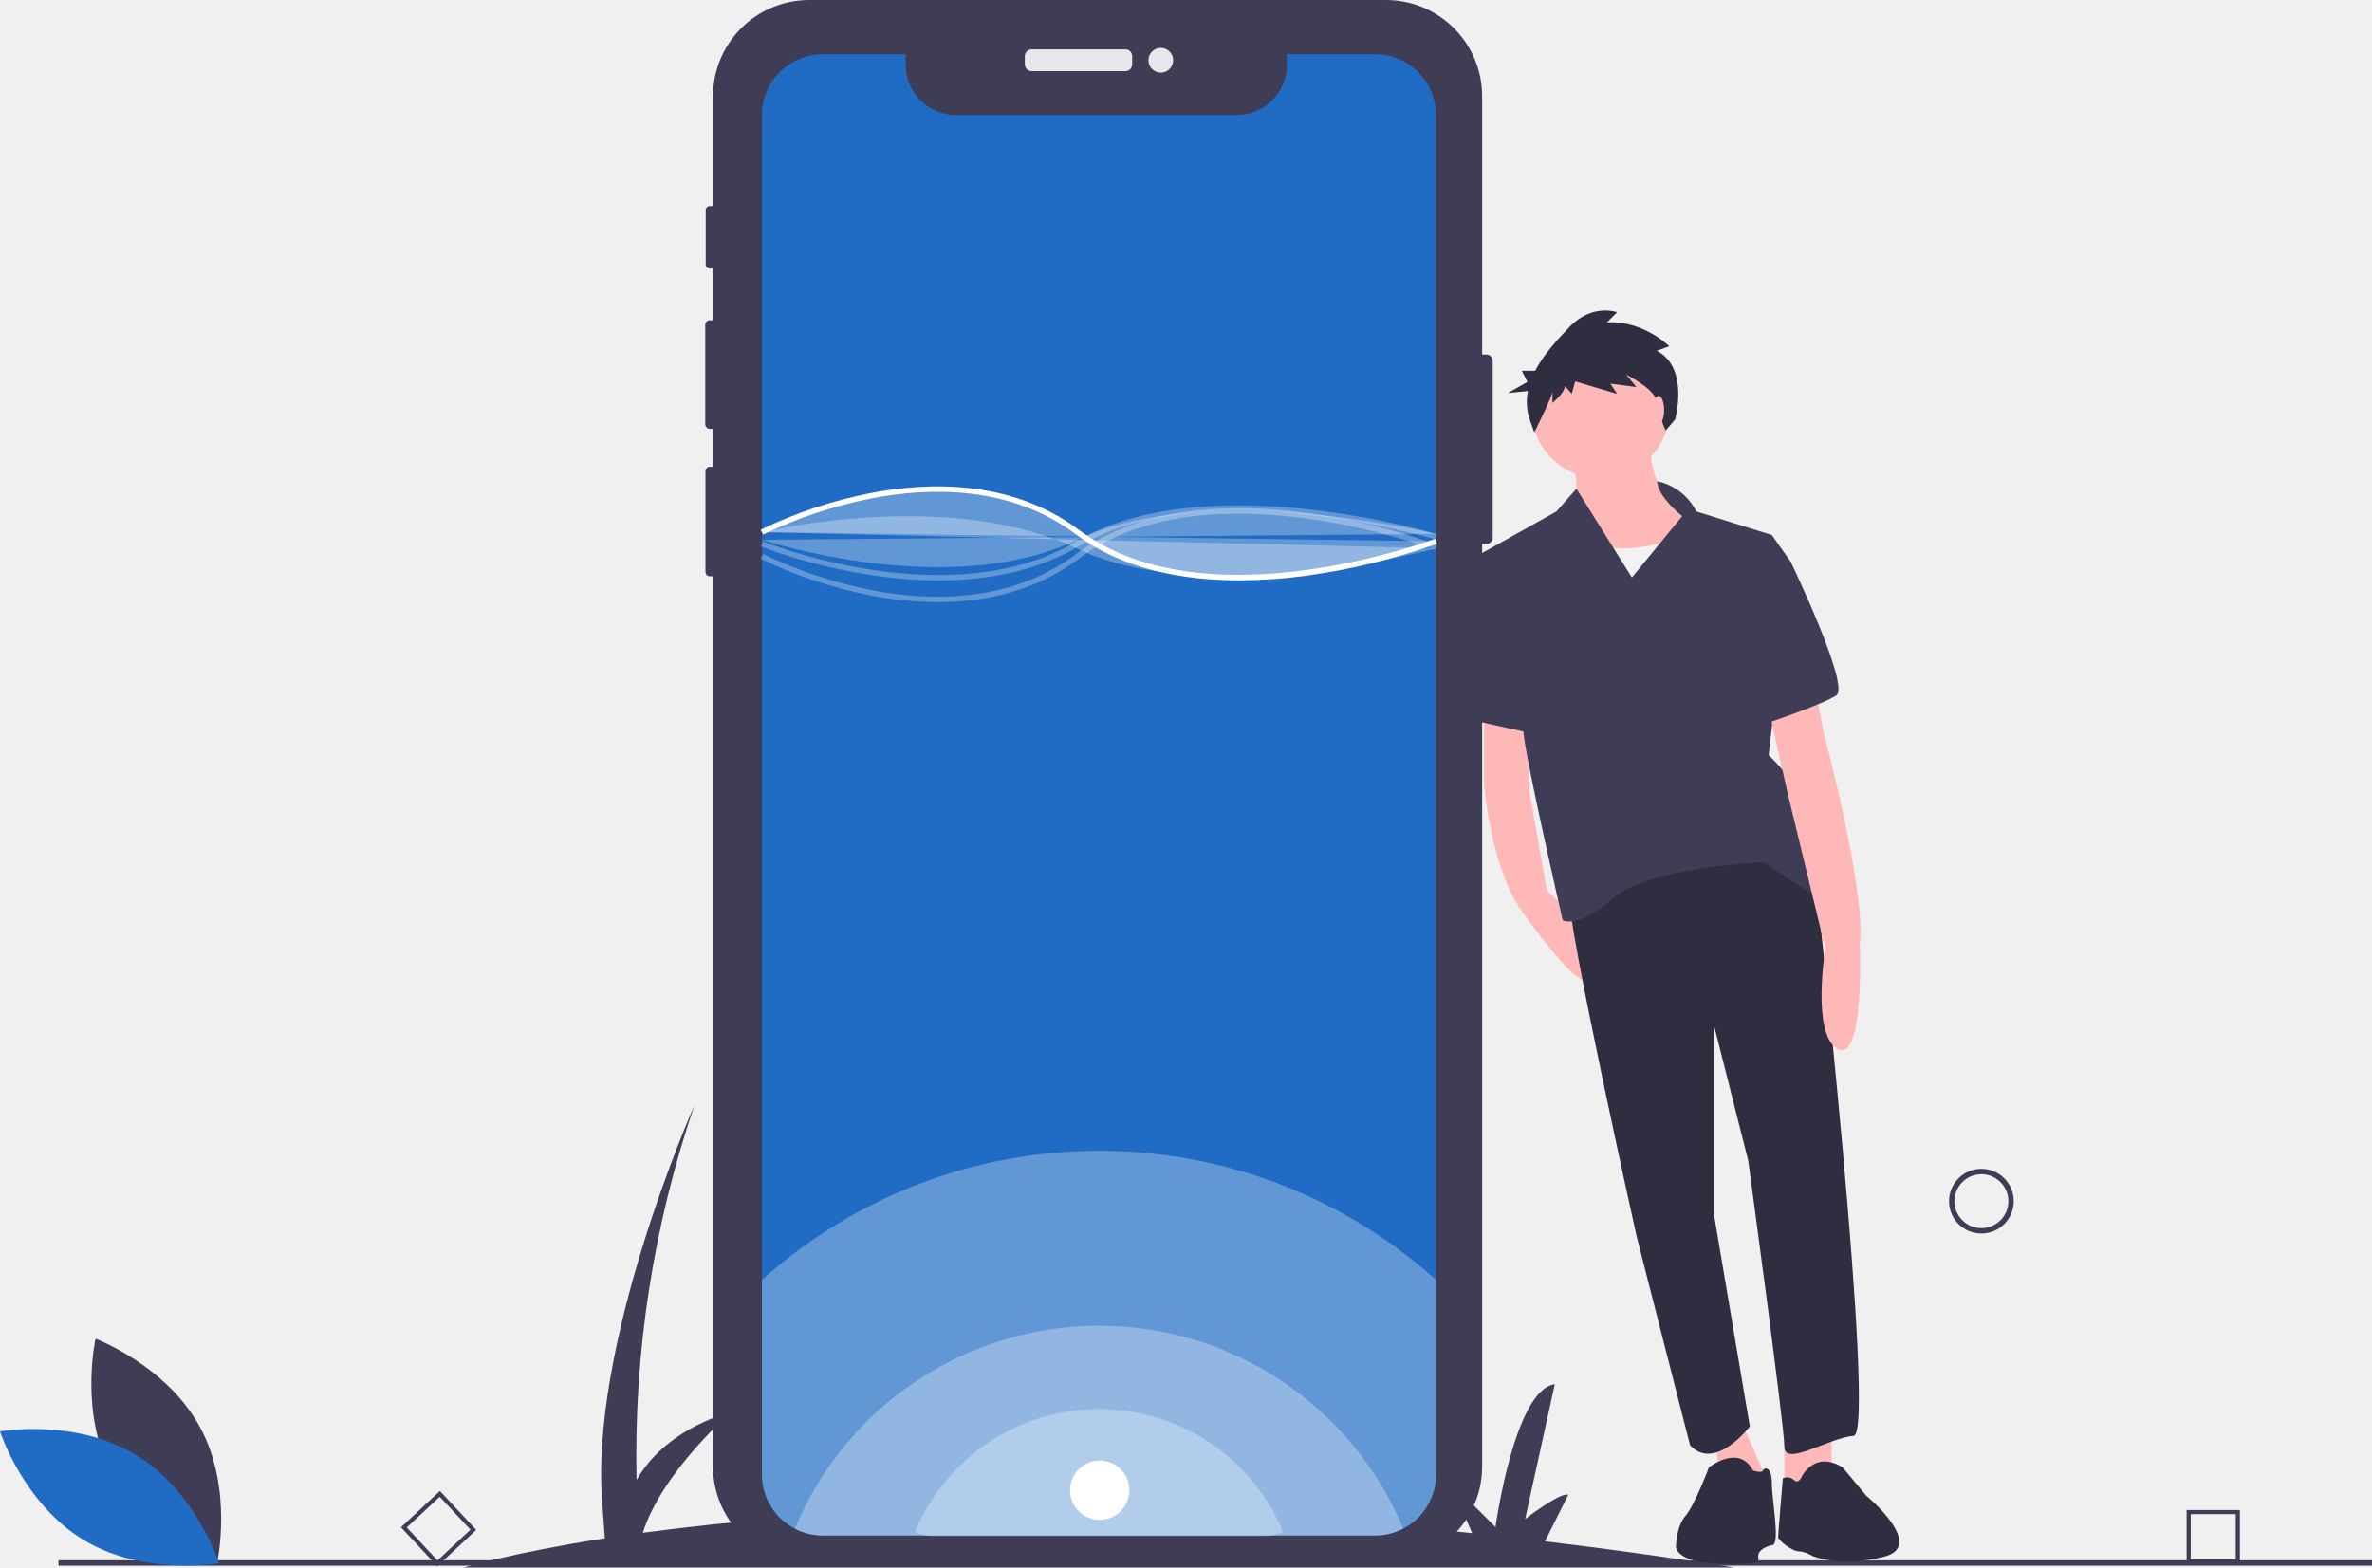
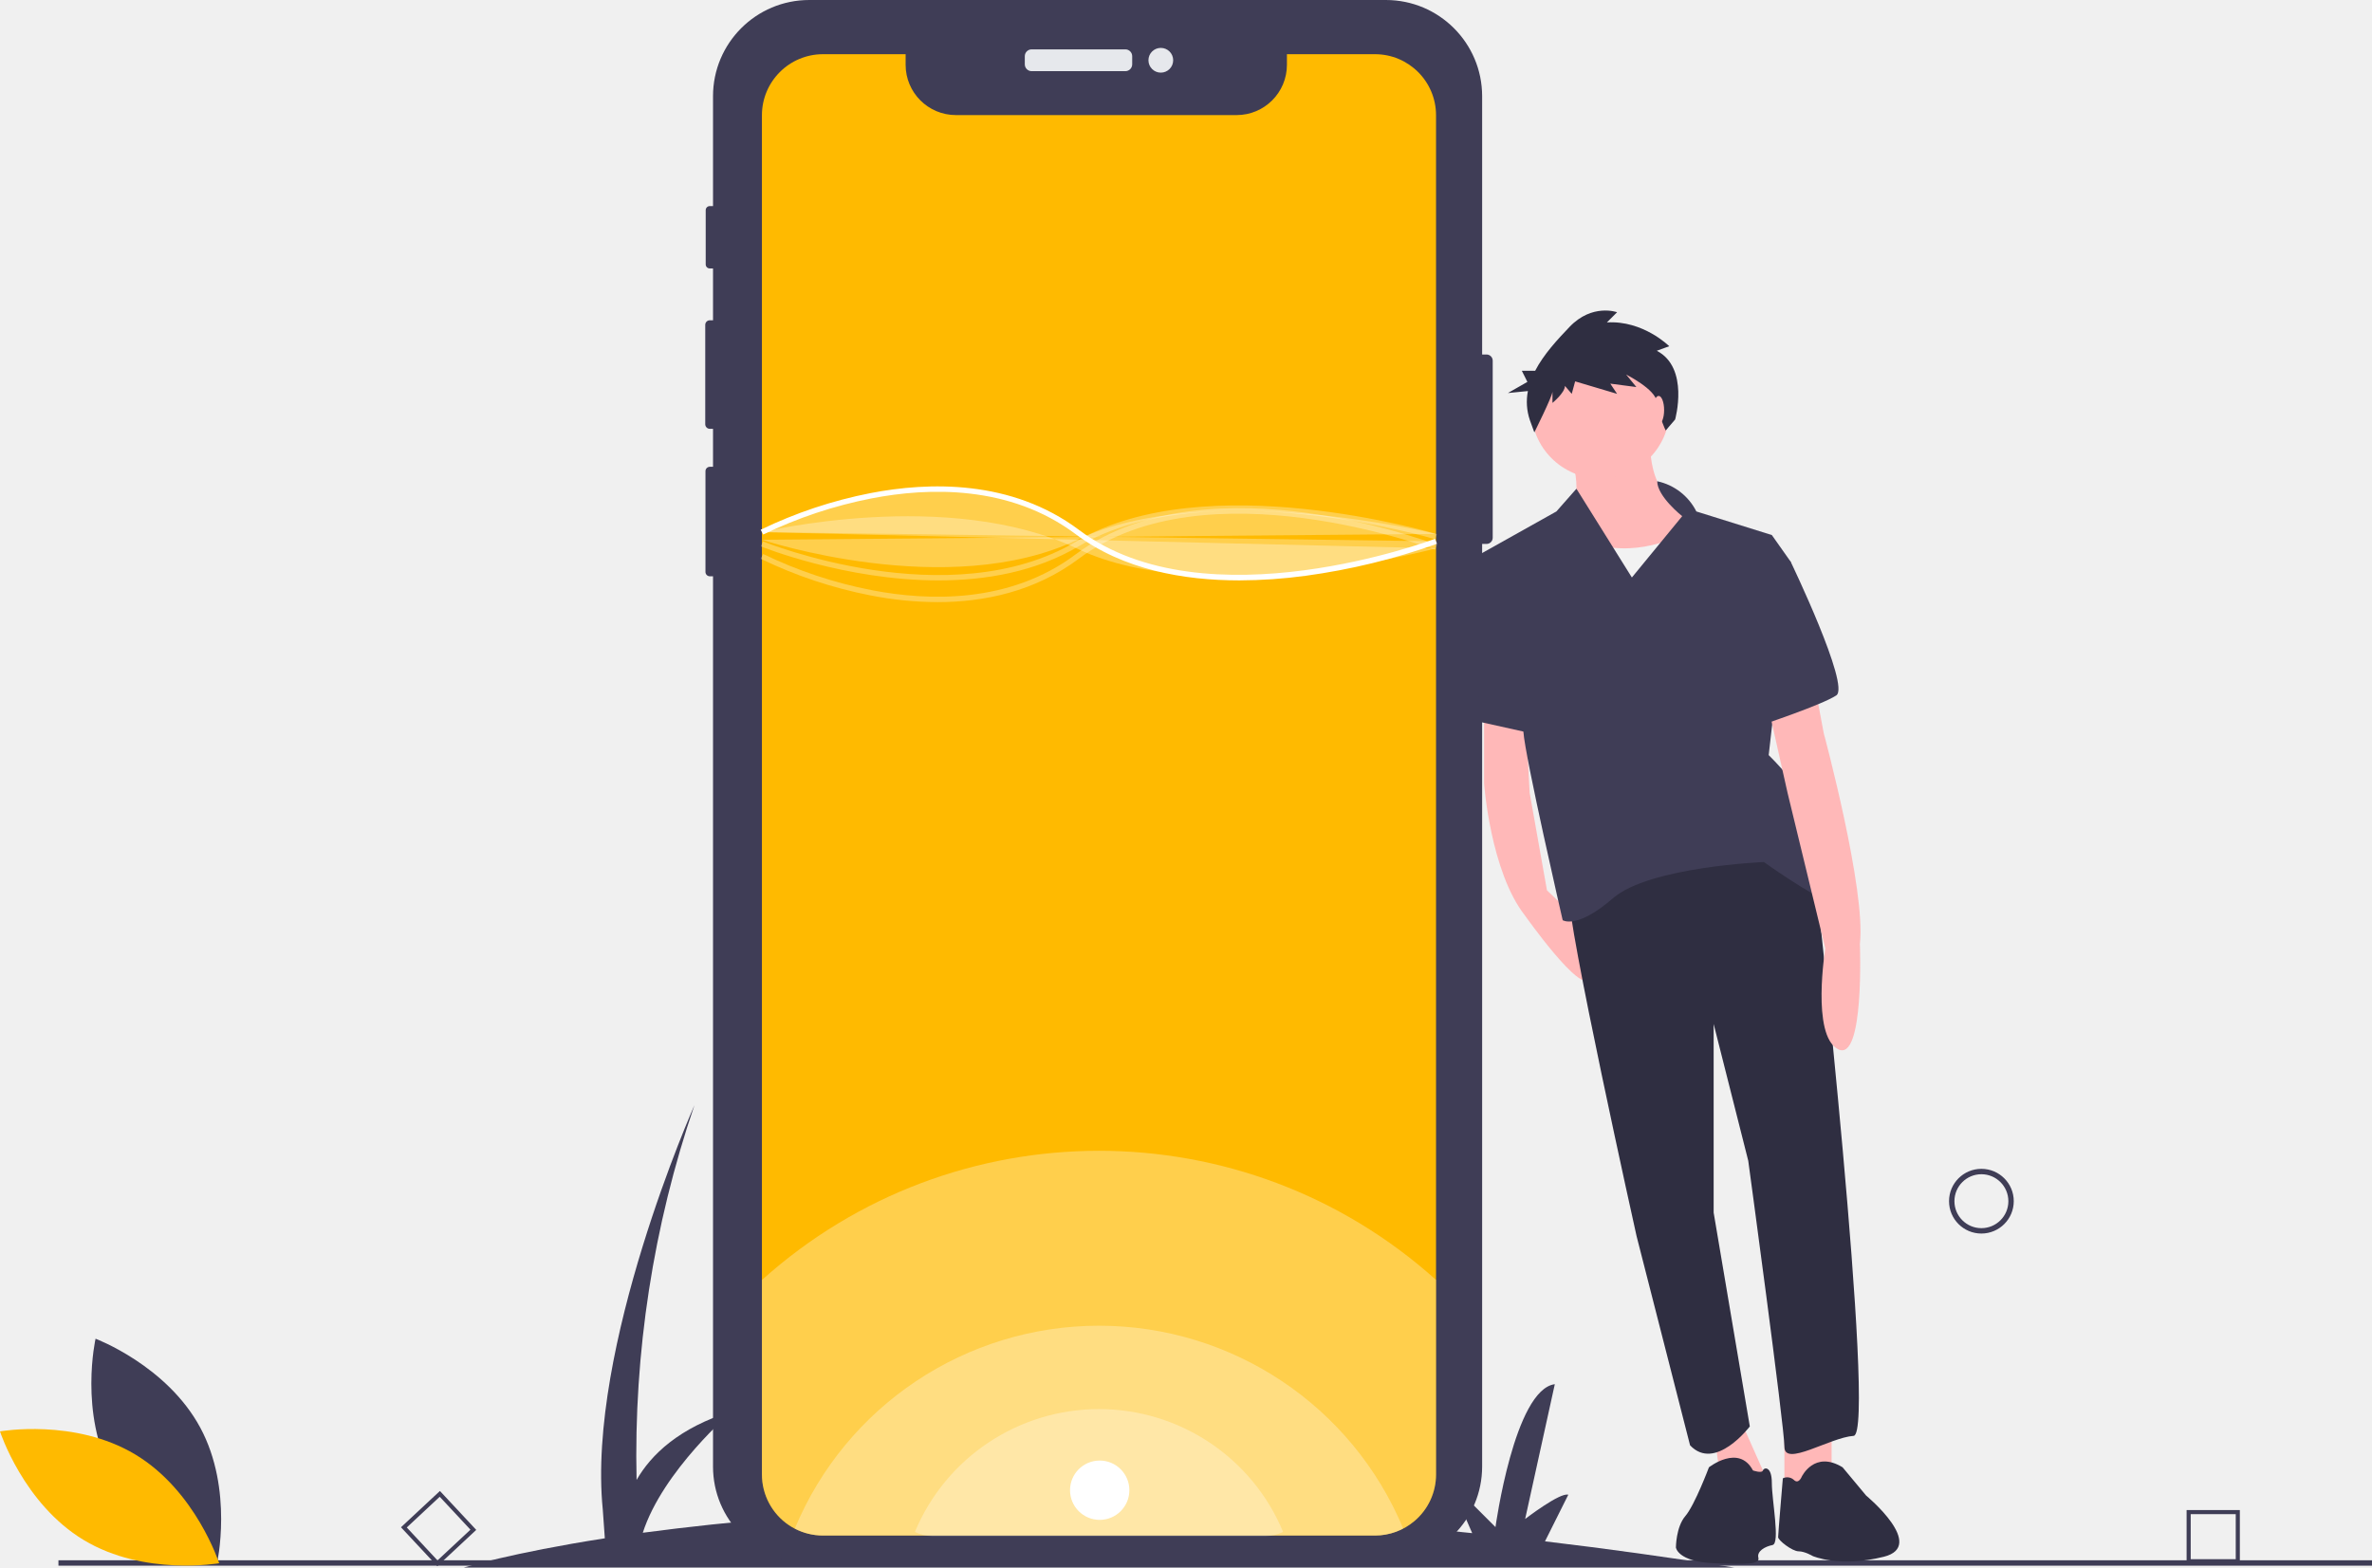
<svg xmlns="http://www.w3.org/2000/svg" id="f7bb3db6-0aca-42e3-bcc4-5e9b3a55e19d" data-name="Layer 1" width="879.5" height="581.351" viewBox="0 0 879.5 581.351">
  <path d="M803.25,740.675q-36.476-5.71-70.143-9.714L741.75,713.675c-3-1-16,9-16,9l11-50c-15,2-22,53-22,53l-17-17,8.368,19.247c-68.681-7.217-127.947-9.469-177.766-8.952L535.75,704.175c-3-1-16,9-16,9l11-50c-15,2-22,53-22,53l-17-17,8.863,20.386A997.852,997.852,0,0,0,398.591,727.777c7.382-22.996,33.159-45.102,33.159-45.102-19.821,6.166-30.132,16.212-35.469,25.525A401.561,401.561,0,0,1,417.75,569.175s-40,90-34,150l.761,10.658C349.712,735.262,332.25,740.675,332.25,740.675Z" transform="translate(-160.25 -159.3247)" fill="#3f3d56" />
  <path d="M894.922,616.811a12,12,0,1,1,12-12A12.014,12.014,0,0,1,894.922,616.811Zm0-22a10,10,0,1,0,10,10A10.011,10.011,0,0,0,894.922,594.811Z" transform="translate(-160.25 -159.3247)" fill="#3f3d56" />
  <path d="M990.75,739.101H971.009V719.36H990.75Zm-18.223-1.519h16.704v-16.704H972.527Z" transform="translate(-160.25 -159.3247)" fill="#3f3d56" />
  <path d="M322.394,740.181l-13.465-14.436L323.365,712.28l13.465,14.436ZM311.075,725.819l11.394,12.215,12.215-11.394L323.29,714.426Z" transform="translate(-160.25 -159.3247)" fill="#3f3d56" />
  <rect x="21.672" y="578.662" width="857.828" height="2" fill="#3f3d56" />
  <path d="M713.725,293.085v65.68a2.296,2.296,0,0,1-2.29,2.29h-1.63v342.15a35.702,35.702,0,0,1-35.7,35.7H460.315a35.693,35.693,0,0,1-35.69-35.7v-330.15h-1.18a1.618,1.618,0,0,1-1.62-1.61v-37.38a1.62,1.62,0,0,1,1.62-1.62h1.18v-14.08H423.435a1.696,1.696,0,0,1-1.69-1.7v-36.87a1.694,1.694,0,0,1,1.69-1.69H424.625v-19.22H423.415a1.498,1.498,0,0,1-1.5-1.5v-20.12a1.507,1.507,0,0,1,1.5-1.51H424.625v-40.74a35.691,35.691,0,0,1,35.69-35.69H674.105a35.7,35.7,0,0,1,35.7,35.69v95.78H711.435A2.296,2.296,0,0,1,713.725,293.085Z" transform="translate(-160.25 -159.3247)" fill="#3f3d56" />
  <rect x="379.979" y="18.307" width="39.823" height="8.086" rx="2.542" fill="#e6e8ec" />
  <circle cx="430.41" cy="22.35" r="4.587" fill="#e6e8ec" />
-   <path d="M692.71,202.075v504.09a22.58,22.58,0,0,1-7.96,17.23,22.642,22.642,0,0,1-14.69,5.41H465.41a22.587,22.587,0,0,1-10.46-2.55,21.155,21.155,0,0,1-2.2-1.3,22.668,22.668,0,0,1-9.99-18.79v-504.09a22.649,22.649,0,0,1,22.65-22.65h30.63v3.93a18.65,18.65,0,0,0,18.65,18.65H618.77a18.65,18.65,0,0,0,18.65-18.65v-3.93h32.64A22.643,22.643,0,0,1,692.71,202.075Z" transform="translate(-160.25 -159.3247)" fill="#206bc4" />
+   <path d="M692.71,202.075v504.09a22.58,22.58,0,0,1-7.96,17.23,22.642,22.642,0,0,1-14.69,5.41H465.41a22.587,22.587,0,0,1-10.46-2.55,21.155,21.155,0,0,1-2.2-1.3,22.668,22.668,0,0,1-9.99-18.79v-504.09a22.649,22.649,0,0,1,22.65-22.65h30.63v3.93a18.65,18.65,0,0,0,18.65,18.65H618.77a18.65,18.65,0,0,0,18.65-18.65v-3.93h32.64A22.643,22.643,0,0,1,692.71,202.075Z" transform="translate(-160.25 -159.3247)" fill="#ffba00" />
  <path d="M692.71,634.005v72.16a22.58,22.58,0,0,1-7.96,17.23,22.642,22.642,0,0,1-14.69,5.41H465.41a22.587,22.587,0,0,1-10.46-2.55,21.155,21.155,0,0,1-2.2-1.3,22.668,22.668,0,0,1-9.99-18.79v-72.13a186.971,186.971,0,0,1,249.95-.03Z" transform="translate(-160.25 -159.3247)" fill="#fff" opacity="0.3" />
  <path d="M680.54,726.235a22.41,22.41,0,0,1-10.48,2.57H465.41a22.587,22.587,0,0,1-10.46-2.55,122.161,122.161,0,0,1,225.59-.02Z" transform="translate(-160.25 -159.3247)" fill="#fff" opacity="0.3" />
  <path d="M636,727.445A13.561,13.561,0,0,1,629.658,729H505.82a13.668,13.668,0,0,1-6.33-1.543A73.923,73.923,0,0,1,636,727.445Z" transform="translate(-160.25 -159.3247)" fill="#fff" opacity="0.3" />
  <path d="M619.796,374.575c-20.529,0-43.058-3.909-60.646-17.1-24.487-18.365-54.657-17.385-75.653-13.328a164.863,164.863,0,0,0-40.274,13.415l-.925-1.773a166.957,166.957,0,0,1,40.768-13.595c21.409-4.144,52.197-5.134,77.285,13.682,47,35.25,131.158,3.59,132.001,3.268l.717,1.867a242.355,242.355,0,0,1-48.706,11.857A186.202,186.202,0,0,1,619.796,374.575Z" transform="translate(-160.25 -159.3247)" fill="#fff" />
  <path d="M442.75,356.675s69-16.712,117,6.17,133-.17,133-.17" transform="translate(-160.25 -159.3247)" fill="#fff" opacity="0.3" />
  <path d="M507.891,382.636a131.456,131.456,0,0,1-24.826-2.479A166.957,166.957,0,0,1,442.297,366.562l.925-1.773a164.862,164.862,0,0,0,40.274,13.415c20.996,4.057,51.166,5.037,75.653-13.328,25.066-18.8,60.177-18.747,85.212-15.392a242.355,242.355,0,0,1,48.706,11.857l-.717,1.867c-.845-.324-85.001-31.983-132.001,3.268C543.898,378.814,524.993,382.636,507.891,382.636Z" transform="translate(-160.25 -159.3247)" fill="#fff" opacity="0.3" />
  <path d="M508.231,374.584c-34.634,0-65.391-12.425-65.852-12.615l.762-1.85c.685.282,69.088,27.899,116.1.064,47.825-28.32,132.906-3.041,133.759-2.782l-.58,1.914c-.845-.256-85.093-25.281-132.161,2.589C544.197,371.415,525.719,374.584,508.231,374.584Z" transform="translate(-160.25 -159.3247)" fill="#fff" opacity="0.3" />
  <path d="M442.76,359.505s68.99,22.882,116.99,0,132.96-2.162,132.96-2.162" transform="translate(-160.25 -159.3247)" fill="#fff" opacity="0.3" />
  <path d="M710.519,420.725v29.153s2.332,32.651,15.159,48.977c0,0,20.99,29.736,23.905,23.322l-3.59-21.115-12.152-11.536-6.414-36.149-1.749-32.651Z" transform="translate(-160.25 -159.3247)" fill="#ffb8b8" />
  <polygon points="679.124 524.941 679.124 546.514 661.633 552.928 661.633 527.856 679.124 524.941" fill="#ffb8b8" />
  <polygon points="643.558 522.609 655.219 548.846 638.894 555.843 635.395 530.189 643.558 522.609" fill="#ffb8b8" />
  <path d="M832.961,480.779s23.322,210.483,14.576,211.066-25.654,11.661-25.654,4.081S808.472,589.811,808.472,589.811L795.645,539.085V609.052l13.41,79.296s-12.827,16.909-22.156,6.997l-19.824-77.546S740.838,500.02,742.004,490.691C742.004,490.691,802.059,439.382,832.961,480.779Z" transform="translate(-160.25 -159.3247)" fill="#2f2e41" />
  <path d="M828.296,707.005s4.664-9.912,15.159-3.498l8.746,10.495S874.75,732.675,858.75,736.675c-16.491,4.123-26.372-.263-26.372-.263s-2.915-1.749-5.247-1.749-7.58-4.081-7.58-5.248,1.749-21.827,1.749-21.827a3.677,3.677,0,0,1,4.081.583C827.13,709.92,828.296,707.005,828.296,707.005Z" transform="translate(-160.25 -159.3247)" fill="#2f2e41" />
  <path d="M793.896,703.507s11.078-8.746,16.326,1.166c0,0,3.304,1.166,3.693,0s3.304-1.749,3.304,4.664,3.166,22.41.251,22.993-5.831,2.332-5.247,4.664-3.166,2.661-16.576,2.078-13.993-5.831-13.993-5.831,0-7.58,3.498-11.661S793.896,703.507,793.896,703.507Z" transform="translate(-160.25 -159.3247)" fill="#2f2e41" />
  <path d="M772.323,321.605s-2.915,21.573,15.742,29.153-41.397,32.651-47.228,18.075,1.166-19.241,1.166-19.241,5.831-5.831.583-21.573Z" transform="translate(-160.25 -159.3247)" fill="#ffb8b8" />
  <circle cx="593.415" cy="151.785" r="25.654" fill="#ffb8b8" />
  <path d="M783.401,357.755s-17.492,9.329-34.4,2.332-16.326,23.322-16.326,23.322l8.746,22.739,60.638-5.831-4.081-34.983Z" transform="translate(-160.25 -159.3247)" fill="#f2f2f2" />
  <path d="M774.711,337.804a21.166,21.166,0,0,1,14.521,11.205l27.987,8.746,6.997,9.912-8.163,71.716s15.159,14.576,15.159,22.739,18.658,36.149,9.329,32.651-26.238-15.743-26.238-15.743-42.563,1.749-55.973,13.41-18.658,8.163-18.658,8.163-13.993-60.638-14.576-69.967-16.909-65.302-16.909-65.302l29.153-16.326,7.425-8.425,20.561,32.913L783.984,350.758S774.766,343.508,774.711,337.804Z" transform="translate(-160.25 -159.3247)" fill="#3f3d56" />
  <path d="M832.961,412.562l3.498,18.658s15.743,58.306,13.41,78.129c0,0,1.749,44.312-8.163,39.065s-4.664-37.316-4.664-37.316L823.049,453.376l-7.58-33.817Z" transform="translate(-160.25 -159.3247)" fill="#ffb8b8" />
  <path d="M818.384,364.168l5.831,3.498s22.156,46.061,16.909,49.56S813.137,428.304,813.137,428.304Z" transform="translate(-160.25 -159.3247)" fill="#3f3d56" />
  <polygon points="561.93 206.01 548.228 205.718 545.022 211.257 549.103 267.814 570.093 272.478 561.93 206.01" fill="#3f3d56" />
  <path d="M774.556,289.413l4.624-1.681s-9.668-9.669-23.12-8.828l3.783-3.783s-9.248-3.363-17.656,5.465c-4.42,4.641-9.533,10.095-12.721,16.24h-4.952l2.067,4.134-7.234,4.134,7.425-.743a20.859,20.859,0,0,0,.702,10.706l1.681,4.624s6.726-13.452,6.726-15.133v4.204s4.624-3.783,4.624-6.306l2.522,2.943,1.261-4.624,15.554,4.624-2.522-3.783,9.669,1.261-3.783-4.624s10.93,5.465,11.35,10.089,3.306,10.652,3.306,10.652l3.498-4.081S786.747,295.719,774.556,289.413Z" transform="translate(-160.25 -159.3247)" fill="#2f2e41" />
  <ellipse cx="614.988" cy="152.077" rx="2.041" ry="5.247" fill="#ffb8b8" />
  <path d="M201.884,706.341c12.428,23.049,38.806,32.944,38.806,32.944s6.227-27.475-6.201-50.524-38.806-32.944-38.806-32.944S189.456,683.292,201.884,706.341Z" transform="translate(-160.25 -159.3247)" fill="#3f3d56" />
-   <path d="M210.427,698.758c22.438,13.5,31.08,40.314,31.08,40.314s-27.738,4.927-50.177-8.573S160.25,690.185,160.25,690.185,187.988,685.258,210.427,698.758Z" transform="translate(-160.25 -159.3247)" fill="#206bc4" />
+   <path d="M210.427,698.758c22.438,13.5,31.08,40.314,31.08,40.314s-27.738,4.927-50.177-8.573S160.25,690.185,160.25,690.185,187.988,685.258,210.427,698.758Z" transform="translate(-160.25 -159.3247)" fill="#ffba00" />
  <path d="M442.76,356.675s68.99-36,116.99,0,132.96,3.402,132.96,3.402" transform="translate(-160.25 -159.3247)" fill="#fff" opacity="0.3" />
  <circle cx="407.75" cy="552.675" r="11" fill="#fff" />
</svg>
